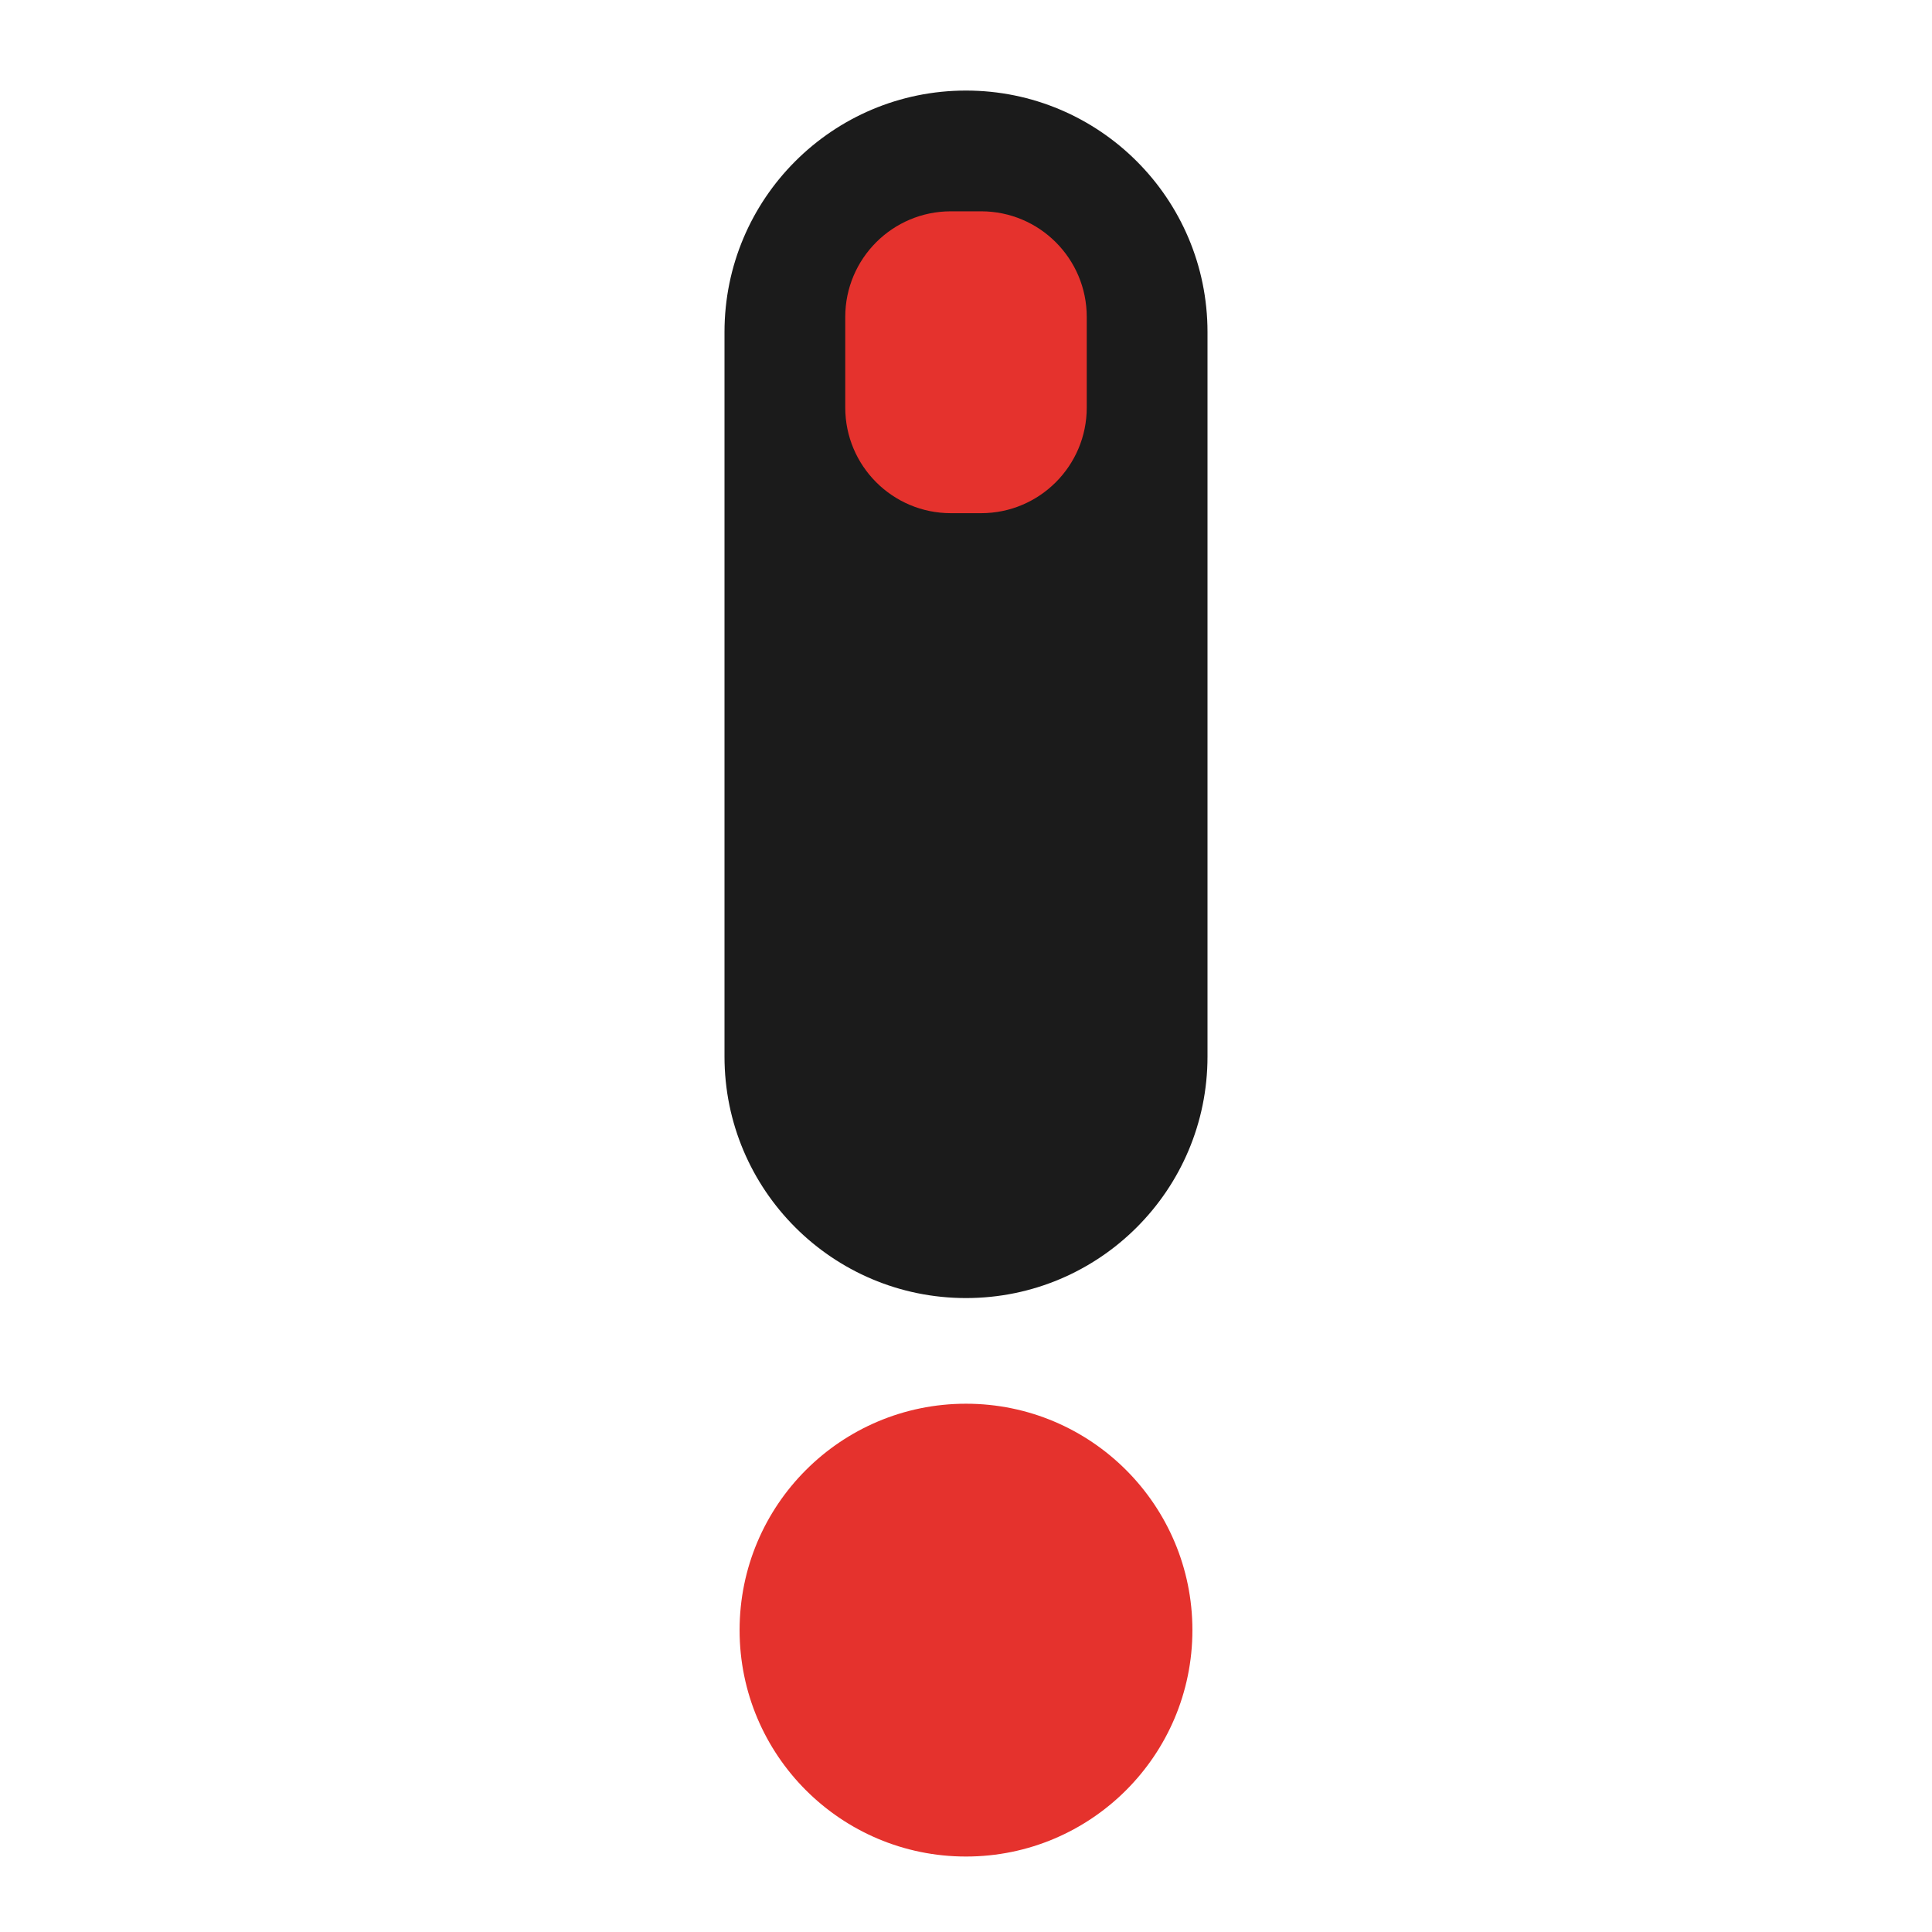
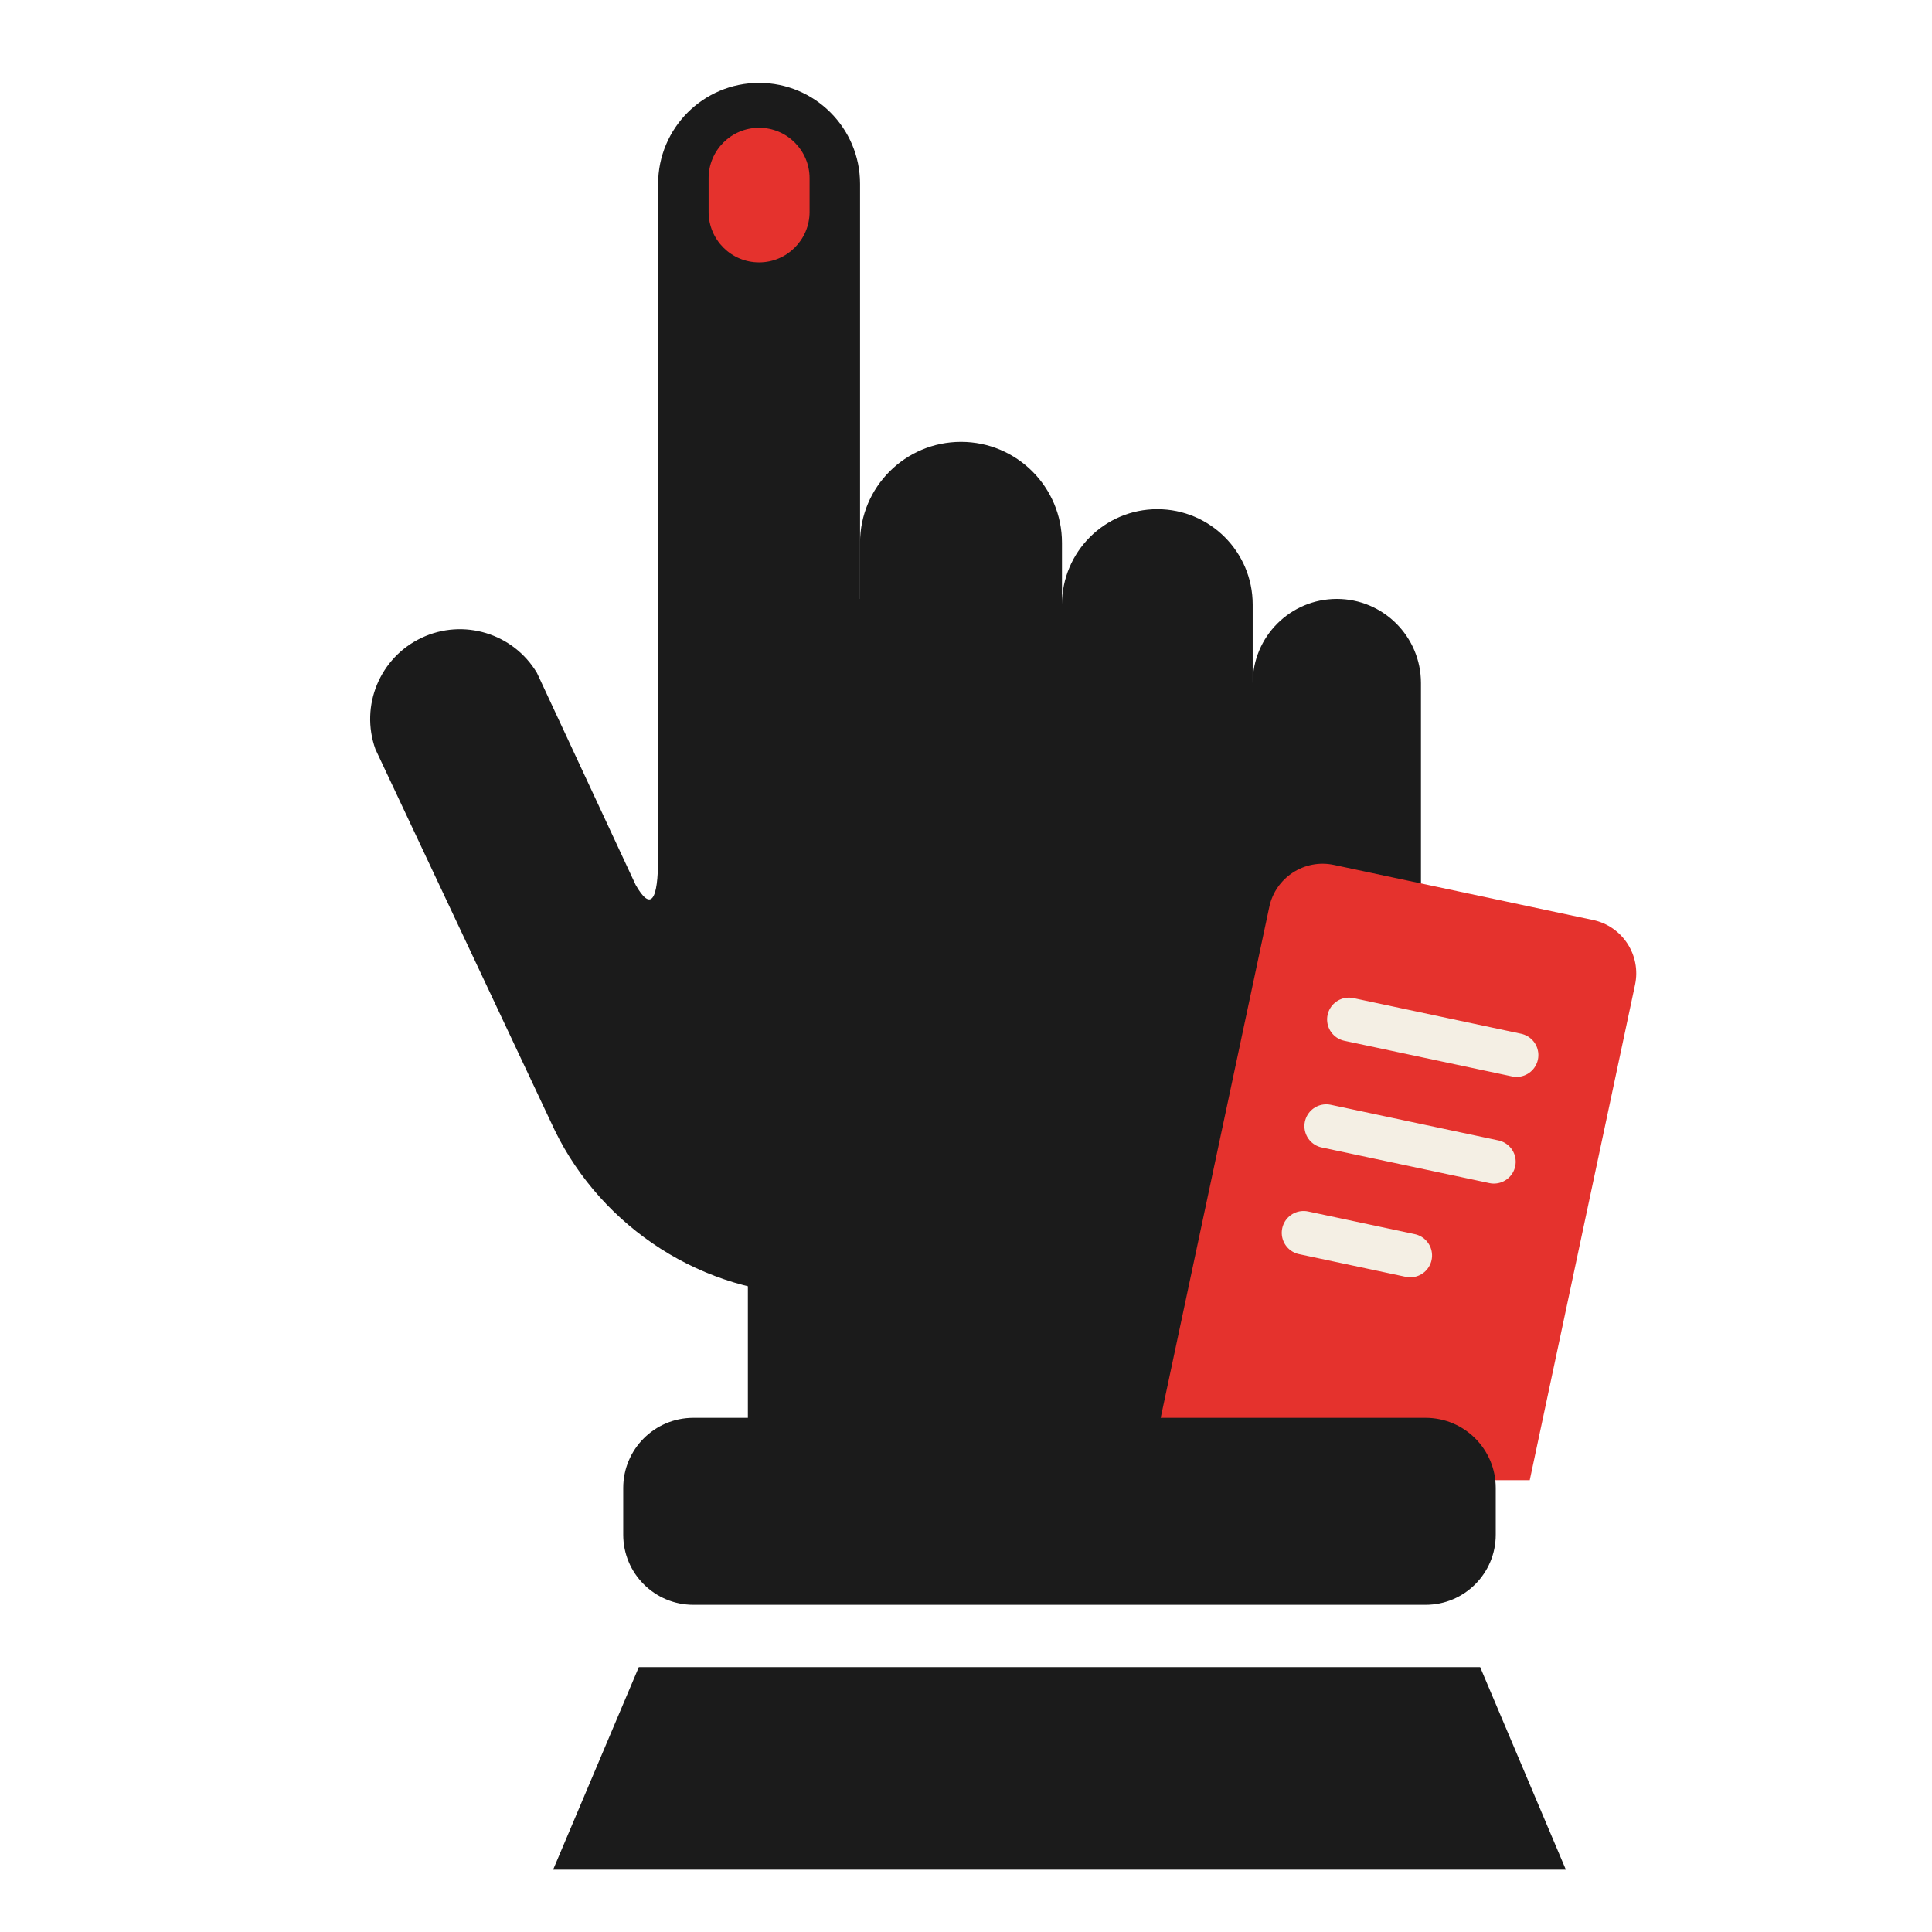
- <svg xmlns="http://www.w3.org/2000/svg" viewBox="0 0 64 64" role="img" aria-label="Machete: a raised finger that is also an exclamation mark">
+ <svg xmlns="http://www.w3.org/2000/svg" viewBox="4 1 124 124" role="img" aria-label="Machete: a hand with the index finger raised and a cheat sheet slipping out of the cuff">
+   <defs>
+     <clipPath id="mch-cuffline">
+       <rect x="-20" y="-40" width="170" height="136" />
+     </clipPath>
+   </defs>
  <g>
-     <rect x="24" y="3" width="16" height="40" rx="8" fill="#1B1B1B" />
-     <rect x="28" y="7" width="8" height="10" rx="3.5" fill="#E5322D" />
+     <g transform="translate(16 2) scale(.72)">
+       <g>
+         <rect x="42" y="6" width="18" height="76" rx="9" fill="#1B1B1B" />
+         <rect x="46.5" y="10" width="9" height="12" rx="4.5" fill="#E5322D" />
+       </g>
+       <path d="M42 52H60V47a9 9 0 0 1 18 0V52.5a8.5 8.5 0 0 1 17 0V59.5a7.5 7.5 0 0 1 15 0V84C110 104 96 114 78 114H56C46 114 37 108 32.8 99.4L16.8 65.4A8 8 0 0 1 31.2 58.6L40 77.5Q42 81 42 75Z" fill="#1B1B1B" />
+       <rect x="50" y="100" width="42" height="34" fill="#1B1B1B" />
+     </g>
+     <g clip-path="url(#mch-cuffline)">
+       <g>
+         <g transform="rotate(12 90 98)">
+           <rect x="77.5" y="57.5" width="24" height="41" rx="3.5" fill="#E5322D" />
+           <path d="M84 67H95M84 74H95M84 81H91" stroke="#F4EFE4" stroke-width="2.8" stroke-linecap="round" fill="none" />
+         </g>
+       </g>
+     </g>
+     <rect x="44" y="92" width="56" height="12" rx="4.5" fill="#1B1B1B" />
+     <path d="M45 108H99L104.5 121H39.5Z" fill="#1B1B1B" />
  </g>
-   <circle cx="32" cy="54" r="7.5" fill="#E5322D" />
</svg>
